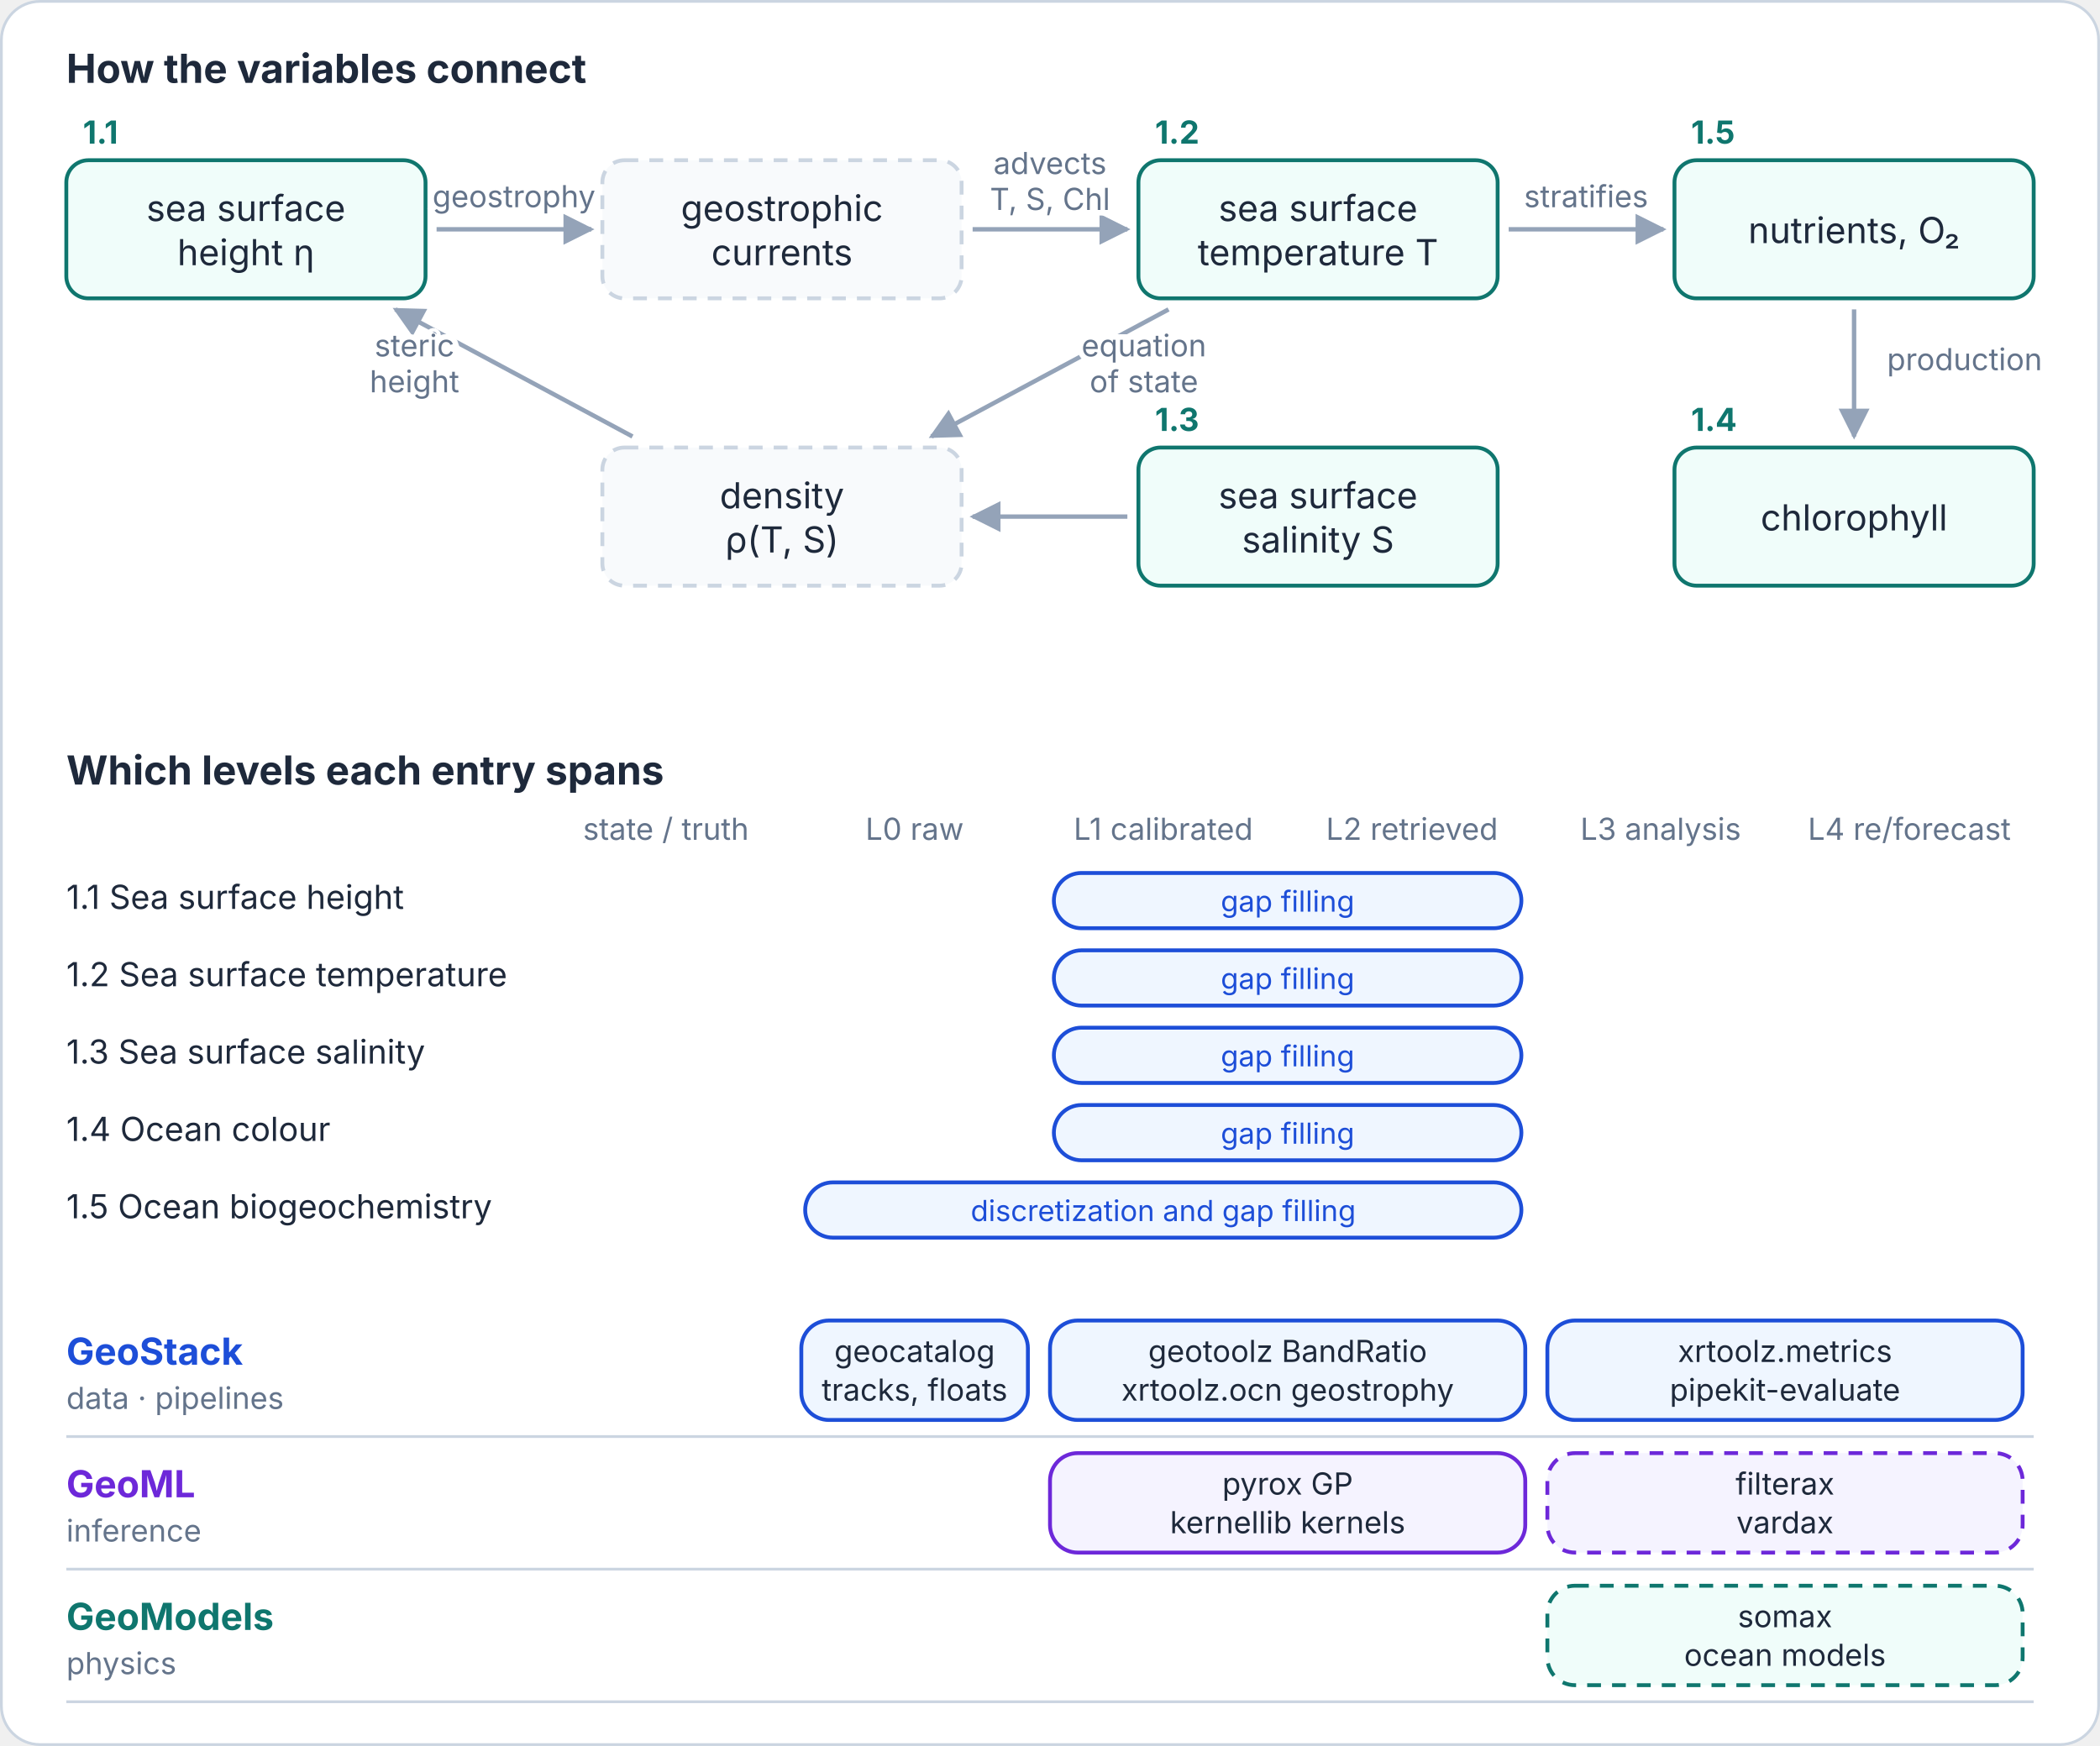
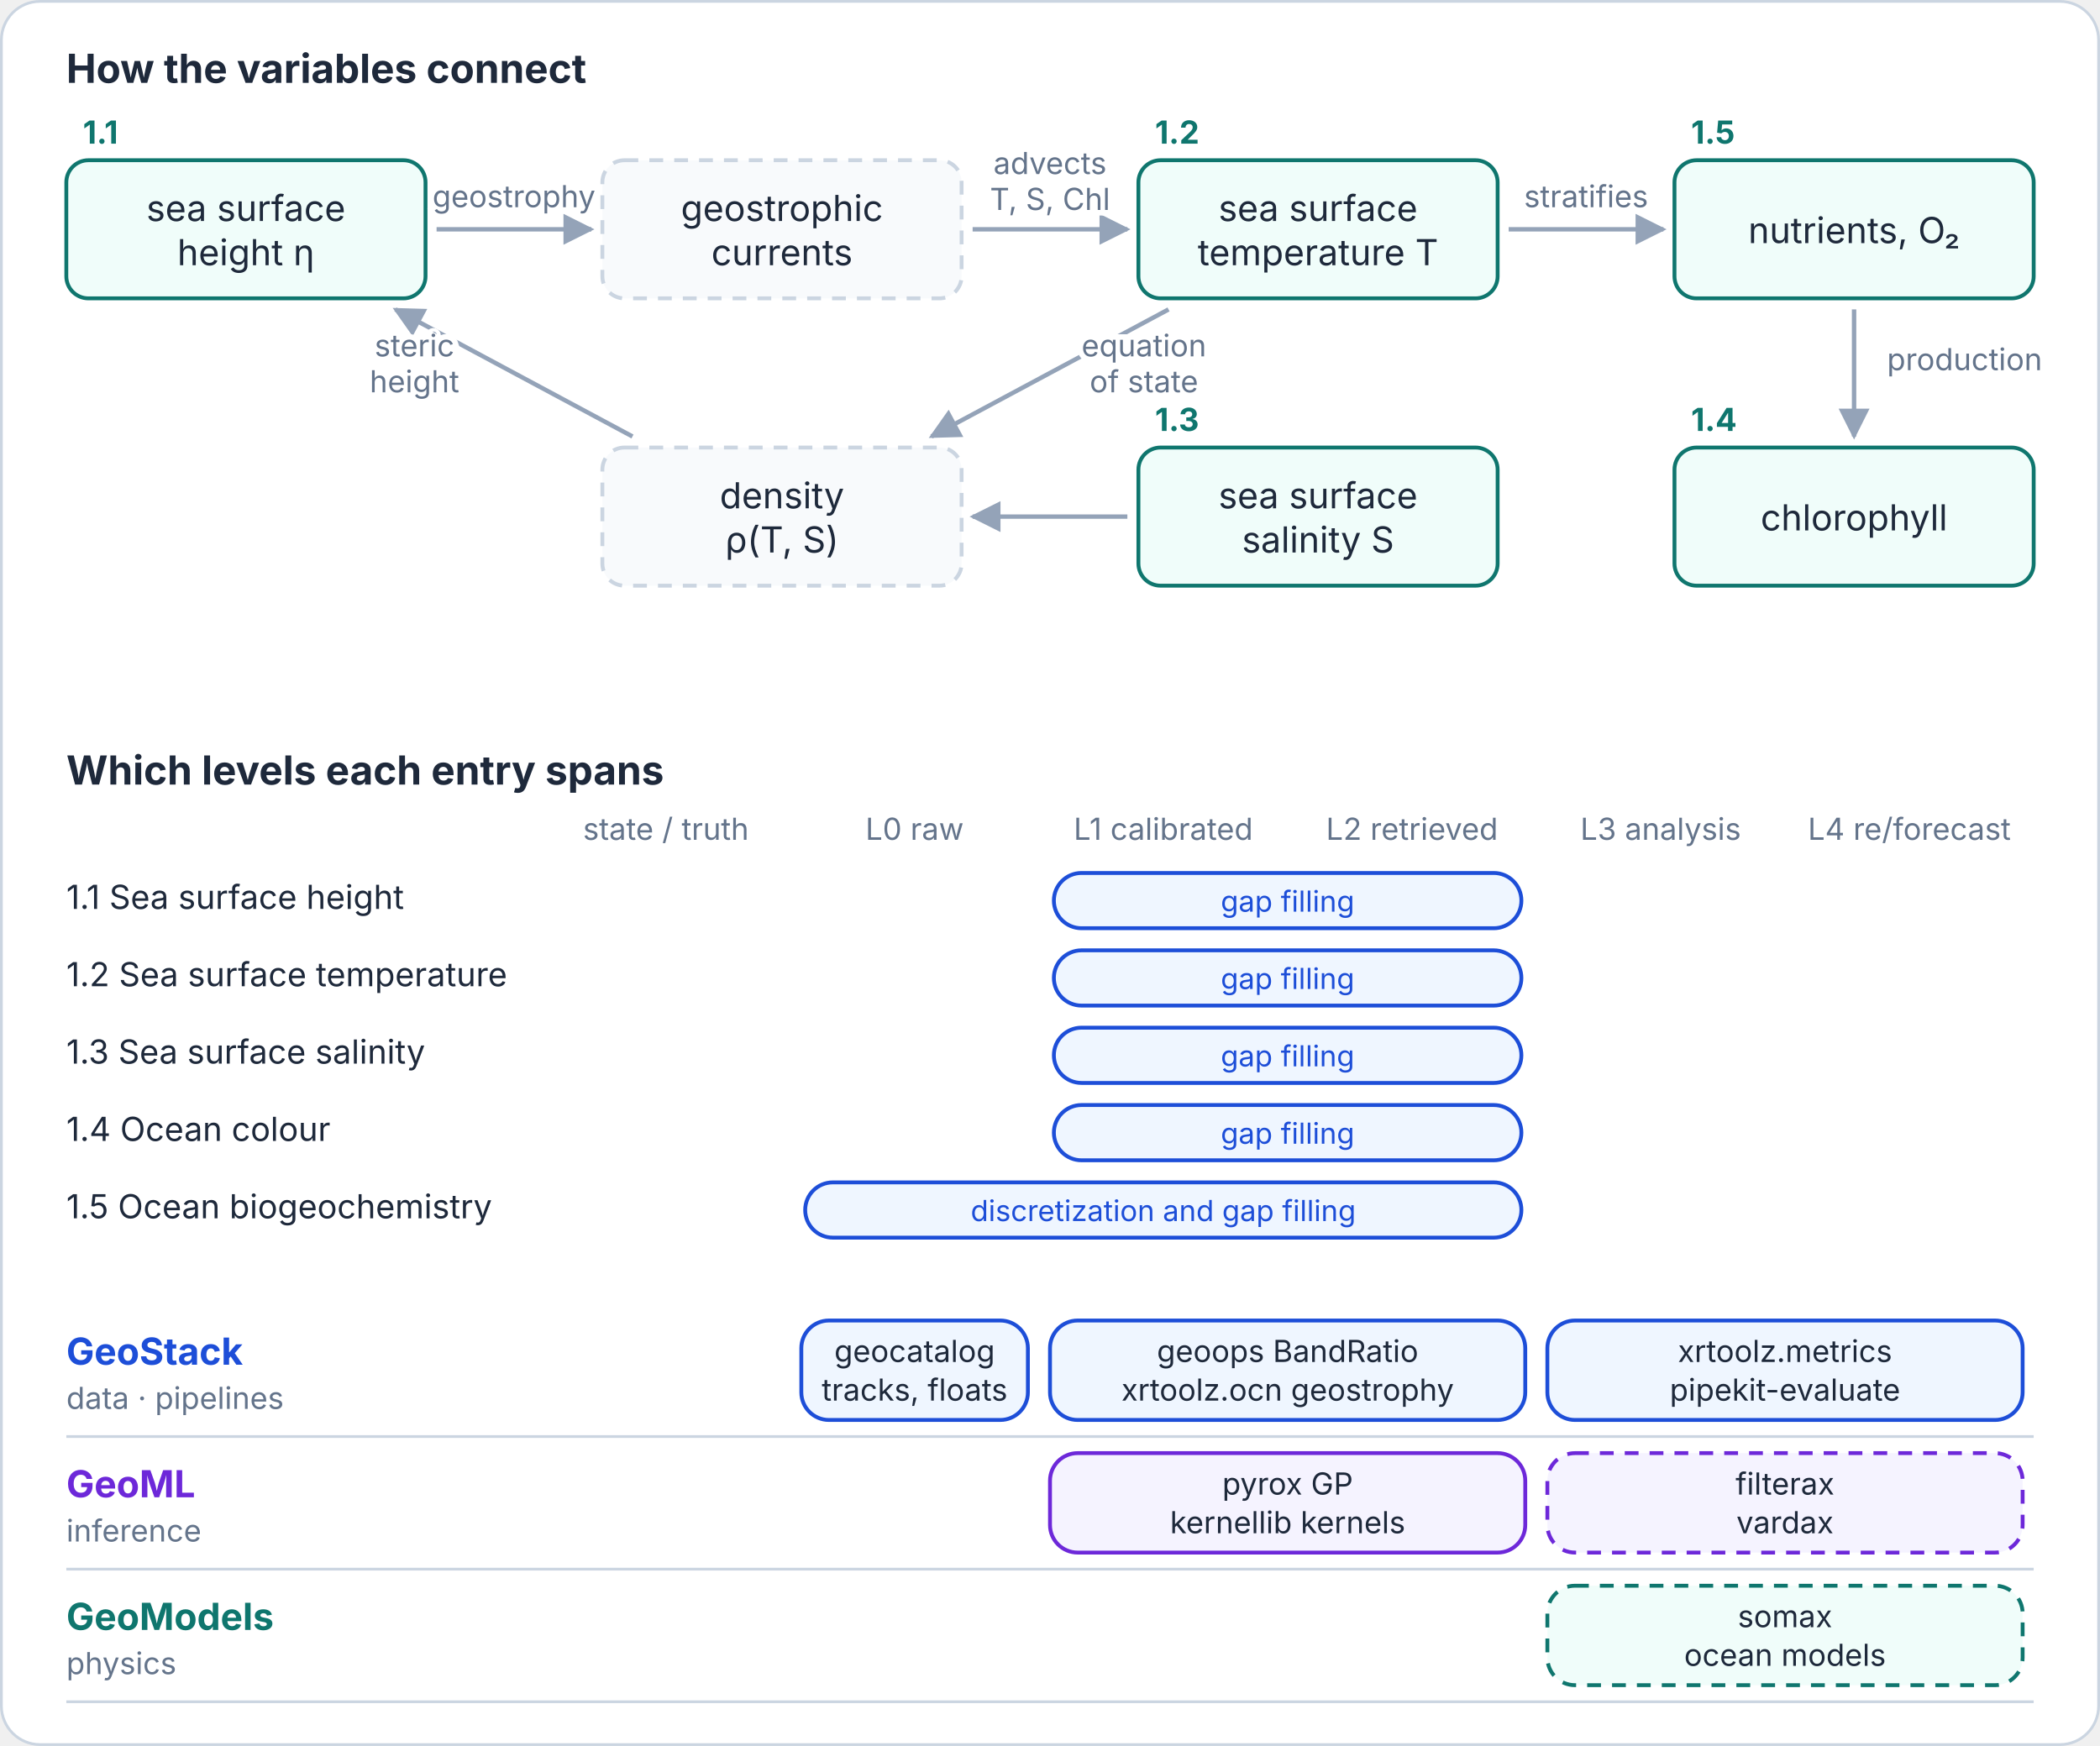
<svg xmlns="http://www.w3.org/2000/svg" viewBox="0 0 760 632" width="760" height="632" role="img" aria-label="Ocean: how the entries' variables connect, which L0–L4 levels each entry spans, and which of GeoStack, GeoML and GeoModels carries each level." font-family="Inter, 'Helvetica Neue', Arial, 'DejaVu Sans', sans-serif">
  <defs>
    <marker id="m94a3b8" viewBox="0 0 10 10" refX="9" refY="5" markerWidth="7" markerHeight="7" orient="auto-start-reverse">
      <path d="M0,0 L10,5 L0,10 z" fill="#94a3b8" />
    </marker>
  </defs>
  <rect x="0.5" y="0.5" width="759" height="631" rx="14" fill="#ffffff" stroke="#cbd5e1" />
  <text x="24.0" y="30.0" font-size="14.5" fill="#1e293b" text-anchor="start" font-weight="700">How the variables connect</text>
  <rect x="24.0" y="58.0" width="130.0" height="50.0" rx="8" fill="#f0fdfa" stroke="#0f766e" stroke-width="1.4" />
  <text x="89.0" y="80.0" font-size="13" fill="#1e293b" text-anchor="middle" font-weight="400">sea surface</text>
  <text x="89.0" y="96.0" font-size="13" fill="#1e293b" text-anchor="middle" font-weight="400">height η</text>
  <text x="30.0" y="52.0" font-size="11.5" fill="#0f766e" text-anchor="start" font-weight="700">1.1</text>
  <rect x="218.0" y="58.0" width="130.0" height="50.0" rx="8" fill="#f8fafc" stroke="#cbd5e1" stroke-width="1.4" stroke-dasharray="5 4" />
  <text x="283.0" y="80.0" font-size="13" fill="#1e293b" text-anchor="middle" font-weight="400">geostrophic</text>
  <text x="283.0" y="96.0" font-size="13" fill="#1e293b" text-anchor="middle" font-weight="400">currents</text>
  <rect x="412.0" y="58.0" width="130.0" height="50.0" rx="8" fill="#f0fdfa" stroke="#0f766e" stroke-width="1.4" />
  <text x="477.0" y="80.0" font-size="13" fill="#1e293b" text-anchor="middle" font-weight="400">sea surface</text>
  <text x="477.0" y="96.0" font-size="13" fill="#1e293b" text-anchor="middle" font-weight="400">temperature T</text>
  <text x="418.0" y="52.0" font-size="11.5" fill="#0f766e" text-anchor="start" font-weight="700">1.2</text>
  <rect x="606.0" y="58.0" width="130.0" height="50.0" rx="8" fill="#f0fdfa" stroke="#0f766e" stroke-width="1.4" />
  <text x="671.0" y="88.0" font-size="13" fill="#1e293b" text-anchor="middle" font-weight="400">nutrients, O₂</text>
  <text x="612.0" y="52.0" font-size="11.5" fill="#0f766e" text-anchor="start" font-weight="700">1.5</text>
  <rect x="606.0" y="162.0" width="130.0" height="50.0" rx="8" fill="#f0fdfa" stroke="#0f766e" stroke-width="1.4" />
  <text x="671.0" y="192.0" font-size="13" fill="#1e293b" text-anchor="middle" font-weight="400">chlorophyll</text>
  <text x="612.0" y="156.0" font-size="11.5" fill="#0f766e" text-anchor="start" font-weight="700">1.4</text>
  <rect x="218.0" y="162.0" width="130.0" height="50.0" rx="8" fill="#f8fafc" stroke="#cbd5e1" stroke-width="1.4" stroke-dasharray="5 4" />
  <text x="283.0" y="184.0" font-size="13" fill="#1e293b" text-anchor="middle" font-weight="400">density</text>
  <text x="283.0" y="200.0" font-size="13" fill="#1e293b" text-anchor="middle" font-weight="400">ρ(T, S)</text>
  <rect x="412.0" y="162.0" width="130.0" height="50.0" rx="8" fill="#f0fdfa" stroke="#0f766e" stroke-width="1.4" />
  <text x="477.0" y="184.0" font-size="13" fill="#1e293b" text-anchor="middle" font-weight="400">sea surface</text>
  <text x="477.0" y="200.0" font-size="13" fill="#1e293b" text-anchor="middle" font-weight="400">salinity S</text>
  <text x="418.0" y="156.0" font-size="11.5" fill="#0f766e" text-anchor="start" font-weight="700">1.3</text>
  <path d="M158.0,83.0 L214.0,83.0" fill="none" stroke="#94a3b8" stroke-width="1.6" stroke-linejoin="round" marker-end="url(#m94a3b8)" />
  <text x="186.0" y="75.0" font-size="11" fill="#64748b" text-anchor="middle" stroke="#ffffff" stroke-width="4" paint-order="stroke">geostrophy</text>
  <path d="M352.0,83.0 L408.0,83.0" fill="none" stroke="#94a3b8" stroke-width="1.6" stroke-linejoin="round" marker-end="url(#m94a3b8)" />
  <text x="380.0" y="63.0" font-size="11" fill="#64748b" text-anchor="middle" stroke="#ffffff" stroke-width="4" paint-order="stroke">advects</text>
  <text x="380.0" y="76.0" font-size="11" fill="#64748b" text-anchor="middle" stroke="#ffffff" stroke-width="4" paint-order="stroke">T, S, Chl</text>
  <path d="M546.0,83.0 L602.0,83.0" fill="none" stroke="#94a3b8" stroke-width="1.6" stroke-linejoin="round" marker-end="url(#m94a3b8)" />
  <text x="574.0" y="75.0" font-size="11" fill="#64748b" text-anchor="middle" stroke="#ffffff" stroke-width="4" paint-order="stroke">stratifies</text>
  <path d="M671.0,112.0 L671.0,158.0" fill="none" stroke="#94a3b8" stroke-width="1.6" stroke-linejoin="round" marker-end="url(#m94a3b8)" />
  <text x="711.0" y="134.0" font-size="11" fill="#64748b" text-anchor="middle" stroke="#ffffff" stroke-width="4" paint-order="stroke">production</text>
  <path d="M422.9,112.0 L337.1,158.0" fill="none" stroke="#94a3b8" stroke-width="1.6" stroke-linejoin="round" marker-end="url(#m94a3b8)" />
  <text x="414.0" y="129.0" font-size="11" fill="#64748b" text-anchor="middle" stroke="#ffffff" stroke-width="4" paint-order="stroke">equation</text>
  <text x="414.0" y="142.0" font-size="11" fill="#64748b" text-anchor="middle" stroke="#ffffff" stroke-width="4" paint-order="stroke">of state</text>
  <path d="M408.0,187.0 L352.0,187.0" fill="none" stroke="#94a3b8" stroke-width="1.6" stroke-linejoin="round" marker-end="url(#m94a3b8)" />
  <path d="M228.9,158.0 L143.1,112.0" fill="none" stroke="#94a3b8" stroke-width="1.6" stroke-linejoin="round" marker-end="url(#m94a3b8)" />
  <text x="150.0" y="129.0" font-size="11" fill="#64748b" text-anchor="middle" stroke="#ffffff" stroke-width="4" paint-order="stroke">steric</text>
  <text x="150.0" y="142.0" font-size="11" fill="#64748b" text-anchor="middle" stroke="#ffffff" stroke-width="4" paint-order="stroke">height</text>
  <text x="24.0" y="284.0" font-size="14.5" fill="#1e293b" text-anchor="start" font-weight="700">Which levels each entry spans</text>
  <text x="241.0" y="304.0" font-size="11" fill="#64748b" text-anchor="middle" font-weight="400">state / truth</text>
  <text x="331.0" y="304.0" font-size="11" fill="#64748b" text-anchor="middle" font-weight="400">L0 raw</text>
  <text x="421.0" y="304.0" font-size="11" fill="#64748b" text-anchor="middle" font-weight="400">L1 calibrated</text>
  <text x="511.0" y="304.0" font-size="11" fill="#64748b" text-anchor="middle" font-weight="400">L2 retrieved</text>
  <text x="601.0" y="304.0" font-size="11" fill="#64748b" text-anchor="middle" font-weight="400">L3 analysis</text>
  <text x="691.0" y="304.0" font-size="11" fill="#64748b" text-anchor="middle" font-weight="400">L4 re/forecast</text>
  <text x="24.0" y="329.0" font-size="12" fill="#1e293b" text-anchor="start" font-weight="400">1.1  Sea surface height</text>
  <rect x="381.4" y="316.0" width="169.2" height="20.0" rx="10" fill="#eff6ff" stroke="#1d4ed8" stroke-width="1.4" />
  <text x="466.0" y="330.0" font-size="10.5" fill="#1d4ed8" text-anchor="middle" font-weight="400">gap filling</text>
  <text x="24.0" y="357.0" font-size="12" fill="#1e293b" text-anchor="start" font-weight="400">1.2  Sea surface temperature</text>
  <rect x="381.4" y="344.0" width="169.2" height="20.0" rx="10" fill="#eff6ff" stroke="#1d4ed8" stroke-width="1.4" />
  <text x="466.0" y="358.0" font-size="10.5" fill="#1d4ed8" text-anchor="middle" font-weight="400">gap filling</text>
  <text x="24.0" y="385.0" font-size="12" fill="#1e293b" text-anchor="start" font-weight="400">1.3  Sea surface salinity</text>
  <rect x="381.4" y="372.0" width="169.2" height="20.0" rx="10" fill="#eff6ff" stroke="#1d4ed8" stroke-width="1.4" />
  <text x="466.0" y="386.0" font-size="10.5" fill="#1d4ed8" text-anchor="middle" font-weight="400">gap filling</text>
  <text x="24.0" y="413.0" font-size="12" fill="#1e293b" text-anchor="start" font-weight="400">1.4  Ocean colour</text>
  <rect x="381.4" y="400.0" width="169.2" height="20.0" rx="10" fill="#eff6ff" stroke="#1d4ed8" stroke-width="1.4" />
  <text x="466.0" y="414.0" font-size="10.5" fill="#1d4ed8" text-anchor="middle" font-weight="400">gap filling</text>
  <text x="24.0" y="441.0" font-size="12" fill="#1e293b" text-anchor="start" font-weight="400">1.5  Ocean biogeochemistry</text>
  <rect x="291.4" y="428.0" width="259.2" height="20.0" rx="10" fill="#eff6ff" stroke="#1d4ed8" stroke-width="1.4" />
  <text x="421.0" y="442.0" font-size="10.5" fill="#1d4ed8" text-anchor="middle" font-weight="400">discretization and gap filling</text>
  <text x="24.0" y="494.0" font-size="13.5" fill="#1d4ed8" text-anchor="start" font-weight="700">GeoStack</text>
  <text x="24.0" y="510.0" font-size="11" fill="#64748b" text-anchor="start" font-weight="400">data · pipelines</text>
  <line x1="24" y1="520" x2="736" y2="520" stroke="#cbd5e1" stroke-width="1" />
  <rect x="290.0" y="478.0" width="82.0" height="36.0" rx="10" fill="#eff6ff" stroke="#1d4ed8" stroke-width="1.4" />
  <text x="331.0" y="493.0" font-size="11" fill="#1e293b" text-anchor="middle" font-weight="400">geocatalog</text>
  <text x="331.0" y="507.0" font-size="11" fill="#1e293b" text-anchor="middle" font-weight="400">tracks, floats</text>
  <rect x="380.0" y="478.0" width="172.0" height="36.0" rx="10" fill="#eff6ff" stroke="#1d4ed8" stroke-width="1.4" />
-   <text x="466.0" y="493.0" font-size="11" fill="#1e293b" text-anchor="middle" font-weight="400">geotoolz BandRatio</text>
+   <text x="466.0" y="493.0" font-size="11" fill="#1e293b" text-anchor="middle" font-weight="400">geoops BandRatio</text>
  <text x="466.0" y="507.0" font-size="11" fill="#1e293b" text-anchor="middle" font-weight="400">xrtoolz.ocn geostrophy</text>
  <rect x="560.0" y="478.0" width="172.0" height="36.0" rx="10" fill="#eff6ff" stroke="#1d4ed8" stroke-width="1.4" />
  <text x="646.0" y="493.0" font-size="11" fill="#1e293b" text-anchor="middle" font-weight="400">xrtoolz.metrics</text>
  <text x="646.0" y="507.0" font-size="11" fill="#1e293b" text-anchor="middle" font-weight="400">pipekit-evaluate</text>
  <text x="24.0" y="542.0" font-size="13.5" fill="#6d28d9" text-anchor="start" font-weight="700">GeoML</text>
  <text x="24.0" y="558.0" font-size="11" fill="#64748b" text-anchor="start" font-weight="400">inference</text>
  <line x1="24" y1="568" x2="736" y2="568" stroke="#cbd5e1" stroke-width="1" />
  <rect x="380.0" y="526.0" width="172.0" height="36.0" rx="10" fill="#f5f3ff" stroke="#6d28d9" stroke-width="1.4" />
  <text x="466.0" y="541.0" font-size="11" fill="#1e293b" text-anchor="middle" font-weight="400">pyrox GP</text>
  <text x="466.0" y="555.0" font-size="11" fill="#1e293b" text-anchor="middle" font-weight="400">kernellib kernels</text>
  <rect x="560.0" y="526.0" width="172.0" height="36.0" rx="10" fill="#f5f3ff" stroke="#6d28d9" stroke-width="1.4" stroke-dasharray="5 4" />
  <text x="646.0" y="541.0" font-size="11" fill="#1e293b" text-anchor="middle" font-weight="400">filterax</text>
  <text x="646.0" y="555.0" font-size="11" fill="#1e293b" text-anchor="middle" font-weight="400">vardax</text>
  <text x="24.0" y="590.0" font-size="13.5" fill="#0f766e" text-anchor="start" font-weight="700">GeoModels</text>
  <text x="24.0" y="606.0" font-size="11" fill="#64748b" text-anchor="start" font-weight="400">physics</text>
  <line x1="24" y1="616" x2="736" y2="616" stroke="#cbd5e1" stroke-width="1" />
  <rect x="560.0" y="574.0" width="172.0" height="36.0" rx="10" fill="#f0fdfa" stroke="#0f766e" stroke-width="1.4" stroke-dasharray="5 4" />
  <text x="646.0" y="589.0" font-size="11" fill="#1e293b" text-anchor="middle" font-weight="400">somax</text>
  <text x="646.0" y="603.0" font-size="11" fill="#1e293b" text-anchor="middle" font-weight="400">ocean models</text>
</svg>
